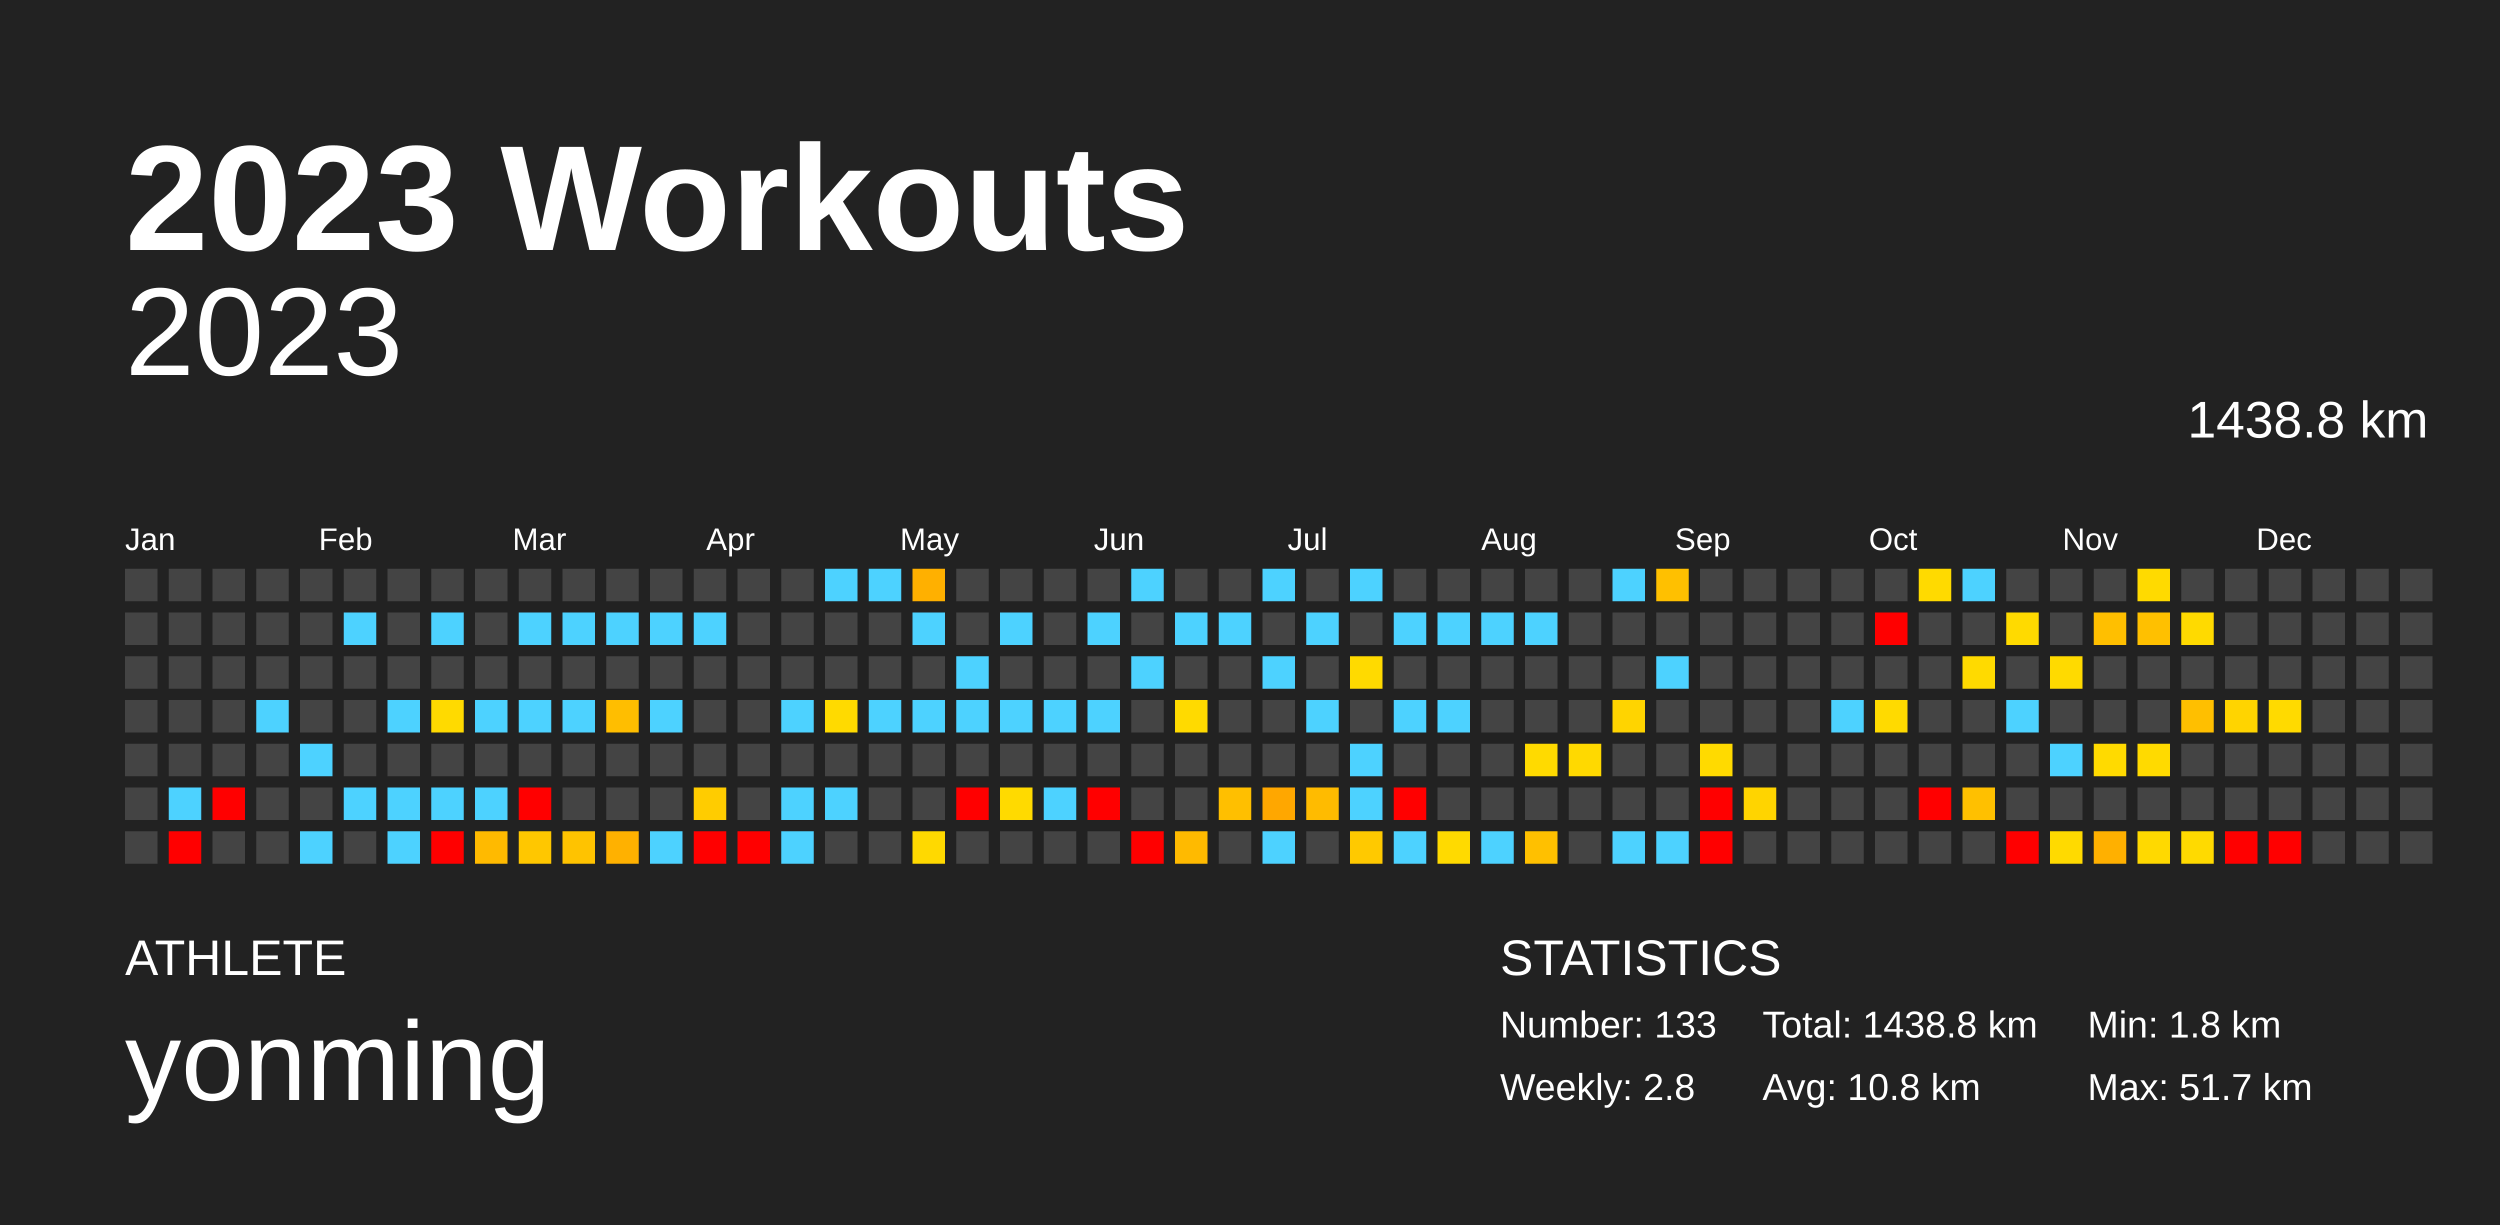
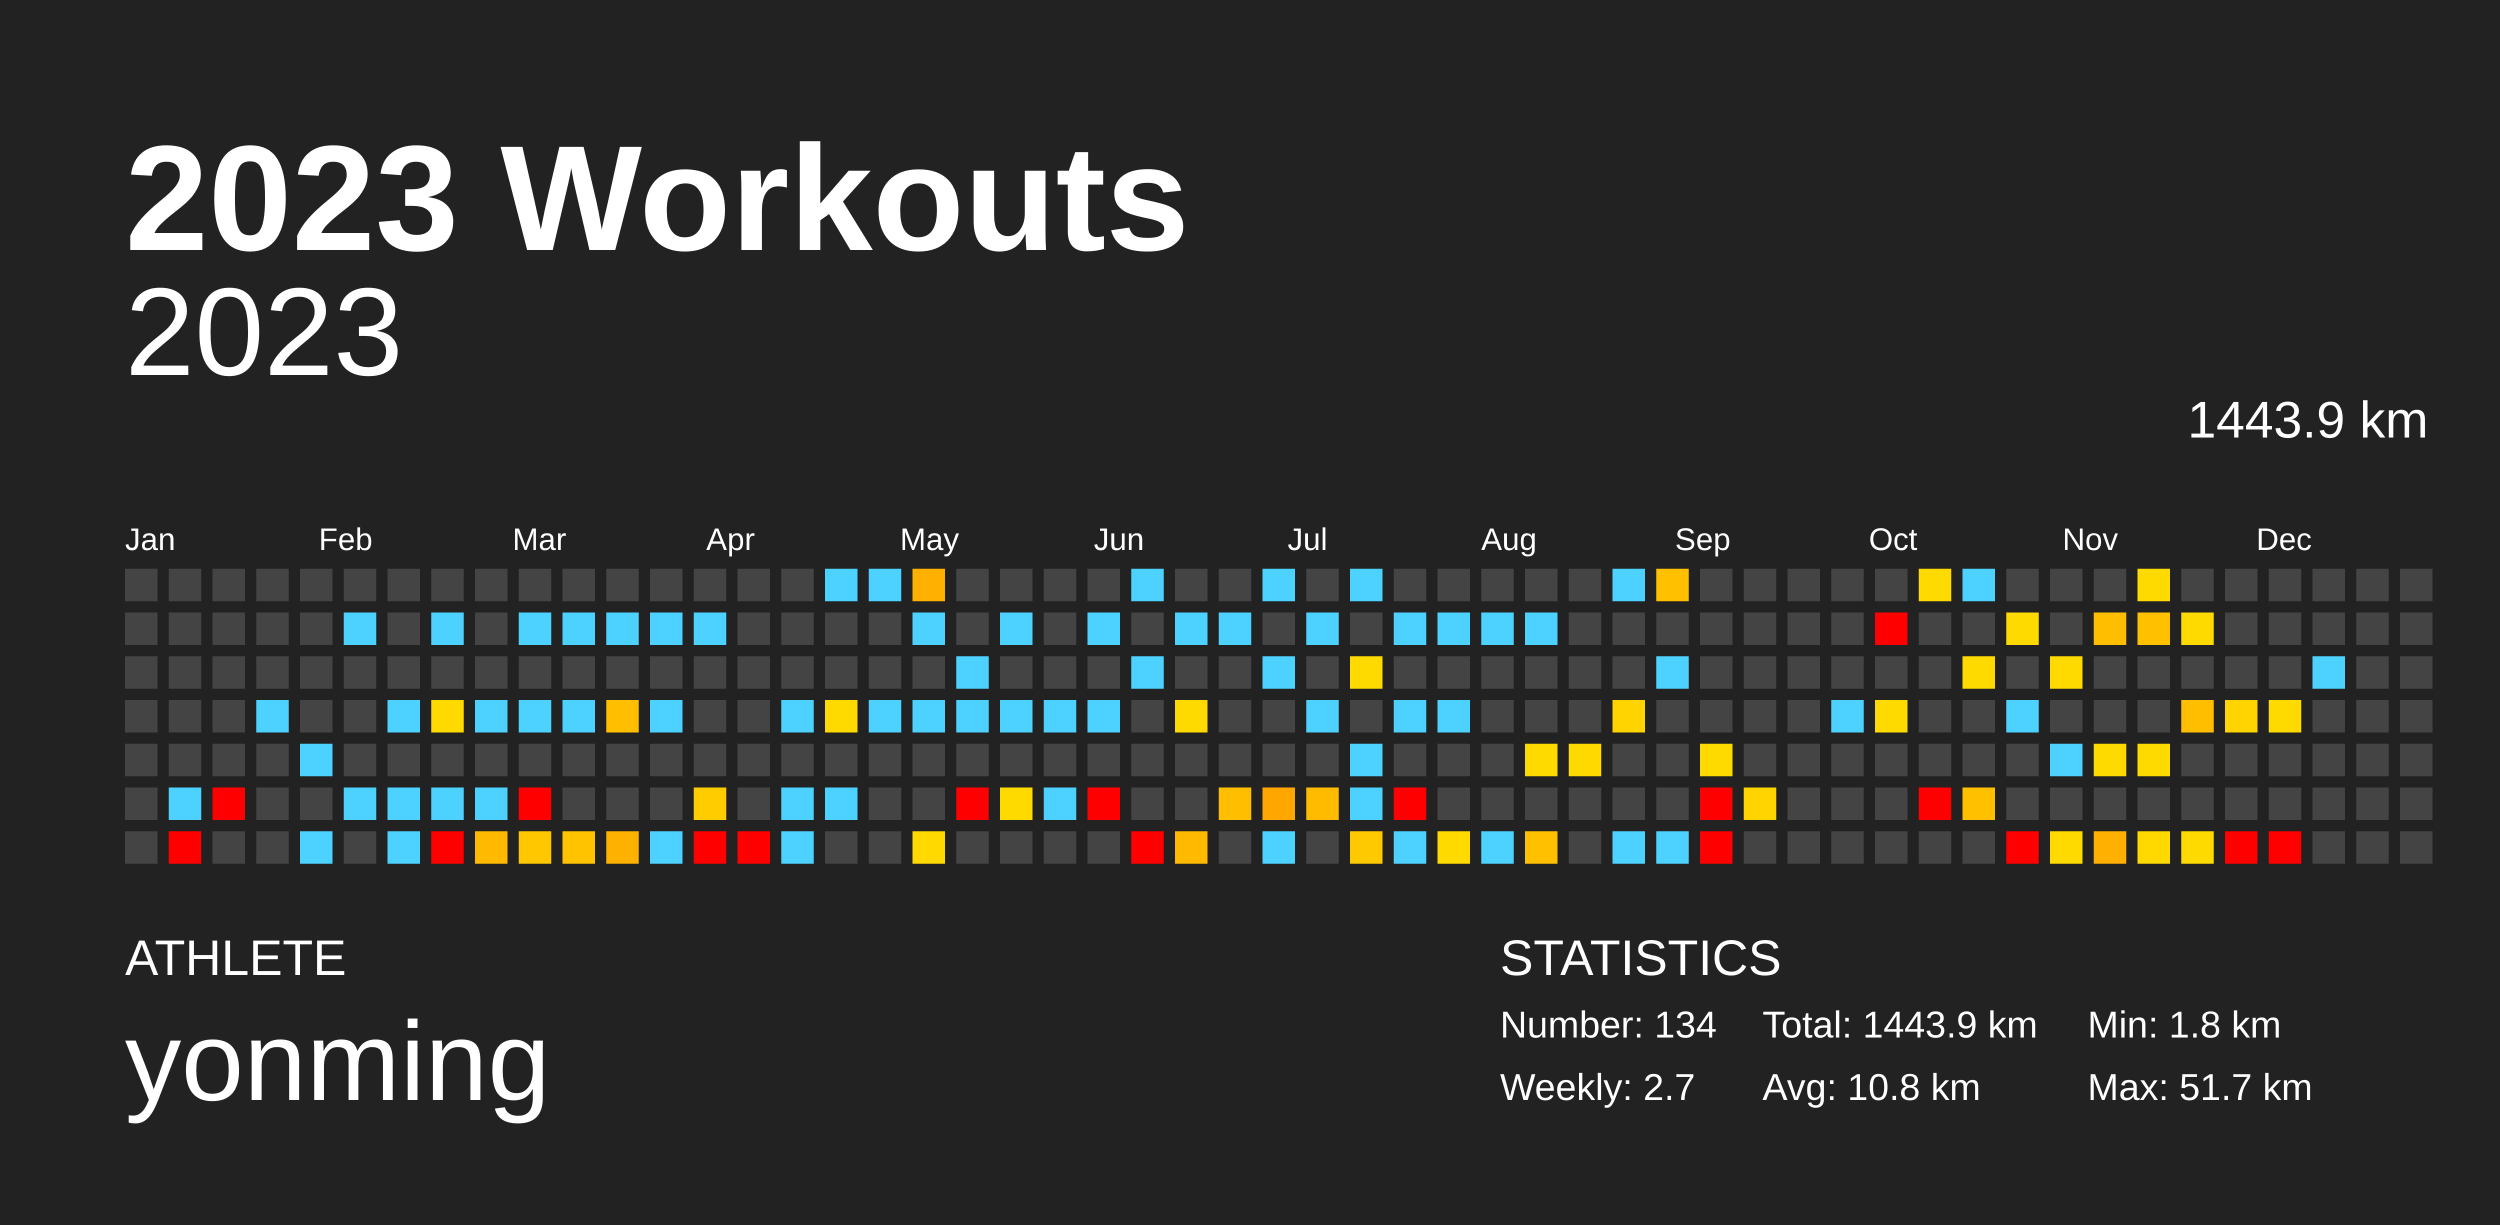
<svg xmlns="http://www.w3.org/2000/svg" baseProfile="full" height="98mm" version="1.1" viewBox="0,0,200,98" width="200mm">
  <defs />
  <rect fill="#222222" height="98" width="200" x="0" y="0" />
  <text fill="#FFFFFF" style="font-size:12px; font-family:Arial; font-weight:bold;" x="10" y="20">2023 Workouts</text>
  <text fill="#FFFFFF" style="font-size:4px; font-family:Arial" x="10" y="78">ATHLETE</text>
  <text fill="#FFFFFF" style="font-size:9px; font-family:Arial" x="10" y="88">yonming</text>
  <text fill="#FFFFFF" style="font-size:4px; font-family:Arial" x="120" y="78">STATISTICS</text>
-   <text fill="#FFFFFF" style="font-size:3px; font-family:Arial" x="120" y="83">Number: 133</text>
-   <text fill="#FFFFFF" style="font-size:3px; font-family:Arial" x="120" y="88">Weekly: 2.8</text>
-   <text fill="#FFFFFF" style="font-size:3px; font-family:Arial" x="141" y="83">Total: 1438.8 km</text>
+   <text fill="#FFFFFF" style="font-size:3px; font-family:Arial" x="120" y="83">Number: 134</text>
+   <text fill="#FFFFFF" style="font-size:3px; font-family:Arial" x="120" y="88">Weekly: 2.7</text>
+   <text fill="#FFFFFF" style="font-size:3px; font-family:Arial" x="141" y="83">Total: 1443.9 km</text>
  <text fill="#FFFFFF" style="font-size:3px; font-family:Arial" x="141" y="88">Avg: 10.8 km</text>
  <text fill="#FFFFFF" style="font-size:3px; font-family:Arial" x="167" y="83">Min: 1.8 km</text>
  <text fill="#FFFFFF" style="font-size:3px; font-family:Arial" x="167" y="88">Max: 51.7 km</text>
  <text alignment-baseline="hanging" fill="#FFFFFF" style="font-size:10.0px; font-family:Arial;" x="10" y="30">2023</text>
-   <text alignment-baseline="hanging" fill="#FFFFFF" style="font-size:4.125px; font-family:Arial;" x="175" y="35">1438.8 km</text>
+   <text alignment-baseline="hanging" fill="#FFFFFF" style="font-size:4.125px; font-family:Arial;" x="175" y="35">1443.9 km</text>
  <text fill="#FFFFFF" style="font-size:2.5px; font-family:Arial" x="10.0" y="44">Jan</text>
  <text fill="#FFFFFF" style="font-size:2.5px; font-family:Arial" x="25.5" y="44">Feb</text>
  <text fill="#FFFFFF" style="font-size:2.5px; font-family:Arial" x="41.0" y="44">Mar</text>
  <text fill="#FFFFFF" style="font-size:2.5px; font-family:Arial" x="56.5" y="44">Apr</text>
  <text fill="#FFFFFF" style="font-size:2.5px; font-family:Arial" x="72.0" y="44">May</text>
  <text fill="#FFFFFF" style="font-size:2.5px; font-family:Arial" x="87.5" y="44">Jun</text>
  <text fill="#FFFFFF" style="font-size:2.5px; font-family:Arial" x="103.0" y="44">Jul</text>
  <text fill="#FFFFFF" style="font-size:2.5px; font-family:Arial" x="118.5" y="44">Aug</text>
  <text fill="#FFFFFF" style="font-size:2.5px; font-family:Arial" x="134.0" y="44">Sep</text>
  <text fill="#FFFFFF" style="font-size:2.5px; font-family:Arial" x="149.5" y="44">Oct</text>
  <text fill="#FFFFFF" style="font-size:2.5px; font-family:Arial" x="165.0" y="44">Nov</text>
  <text fill="#FFFFFF" style="font-size:2.5px; font-family:Arial" x="180.5" y="44">Dec</text>
  <rect fill="#444444" height="2.6" width="2.6" x="10.0" y="45.5" />
  <rect fill="#444444" height="2.6" width="2.6" x="10.0" y="49.0" />
  <rect fill="#444444" height="2.6" width="2.6" x="10.0" y="52.5" />
  <rect fill="#444444" height="2.6" width="2.6" x="10.0" y="56.0" />
  <rect fill="#444444" height="2.6" width="2.6" x="10.0" y="59.5" />
  <rect fill="#444444" height="2.6" width="2.6" x="10.0" y="63.0" />
  <rect fill="#444444" height="2.6" width="2.6" x="10.0" y="66.5" />
  <rect fill="#444444" height="2.6" width="2.6" x="13.5" y="45.5" />
  <rect fill="#444444" height="2.6" width="2.6" x="13.5" y="49.0" />
  <rect fill="#444444" height="2.6" width="2.6" x="13.5" y="52.5" />
  <rect fill="#444444" height="2.6" width="2.6" x="13.5" y="56.0" />
  <rect fill="#444444" height="2.6" width="2.6" x="13.5" y="59.5" />
  <rect fill="#4dd2ff" height="2.6" width="2.6" x="13.5" y="63.0" />
  <rect fill="red" height="2.6" width="2.6" x="13.5" y="66.5" />
  <rect fill="#444444" height="2.6" width="2.6" x="17.0" y="45.5" />
  <rect fill="#444444" height="2.6" width="2.6" x="17.0" y="49.0" />
  <rect fill="#444444" height="2.6" width="2.6" x="17.0" y="52.5" />
  <rect fill="#444444" height="2.6" width="2.6" x="17.0" y="56.0" />
  <rect fill="#444444" height="2.6" width="2.6" x="17.0" y="59.5" />
  <rect fill="red" height="2.6" width="2.6" x="17.0" y="63.0" />
  <rect fill="#444444" height="2.6" width="2.6" x="17.0" y="66.5" />
  <rect fill="#444444" height="2.6" width="2.6" x="20.5" y="45.5" />
  <rect fill="#444444" height="2.6" width="2.6" x="20.5" y="49.0" />
  <rect fill="#444444" height="2.6" width="2.6" x="20.5" y="52.5" />
  <rect fill="#4dd2ff" height="2.6" width="2.6" x="20.5" y="56.0" />
  <rect fill="#444444" height="2.6" width="2.6" x="20.5" y="59.5" />
  <rect fill="#444444" height="2.6" width="2.6" x="20.5" y="63.0" />
  <rect fill="#444444" height="2.6" width="2.6" x="20.5" y="66.5" />
  <rect fill="#444444" height="2.6" width="2.6" x="24.0" y="45.5" />
  <rect fill="#444444" height="2.6" width="2.6" x="24.0" y="49.0" />
  <rect fill="#444444" height="2.6" width="2.6" x="24.0" y="52.5" />
  <rect fill="#444444" height="2.6" width="2.6" x="24.0" y="56.0" />
  <rect fill="#4dd2ff" height="2.6" width="2.6" x="24.0" y="59.5" />
  <rect fill="#444444" height="2.6" width="2.6" x="24.0" y="63.0" />
  <rect fill="#4dd2ff" height="2.6" width="2.6" x="24.0" y="66.5" />
  <rect fill="#444444" height="2.6" width="2.6" x="27.5" y="45.5" />
  <rect fill="#4dd2ff" height="2.6" width="2.6" x="27.5" y="49.0" />
  <rect fill="#444444" height="2.6" width="2.6" x="27.5" y="52.5" />
  <rect fill="#444444" height="2.6" width="2.6" x="27.5" y="56.0" />
  <rect fill="#444444" height="2.6" width="2.6" x="27.5" y="59.5" />
  <rect fill="#4dd2ff" height="2.6" width="2.6" x="27.5" y="63.0" />
  <rect fill="#444444" height="2.6" width="2.6" x="27.5" y="66.5" />
  <rect fill="#444444" height="2.6" width="2.6" x="31.0" y="45.5" />
  <rect fill="#444444" height="2.6" width="2.6" x="31.0" y="49.0" />
  <rect fill="#444444" height="2.6" width="2.6" x="31.0" y="52.5" />
  <rect fill="#4dd2ff" height="2.6" width="2.6" x="31.0" y="56.0" />
  <rect fill="#444444" height="2.6" width="2.6" x="31.0" y="59.5" />
  <rect fill="#4dd2ff" height="2.6" width="2.6" x="31.0" y="63.0" />
  <rect fill="#4dd2ff" height="2.6" width="2.6" x="31.0" y="66.5" />
  <rect fill="#444444" height="2.6" width="2.6" x="34.5" y="45.5" />
  <rect fill="#4dd2ff" height="2.6" width="2.6" x="34.5" y="49.0" />
  <rect fill="#444444" height="2.6" width="2.6" x="34.5" y="52.5" />
  <rect fill="#ffda00" height="2.6" width="2.6" x="34.5" y="56.0" />
  <rect fill="#444444" height="2.6" width="2.6" x="34.5" y="59.5" />
  <rect fill="#4dd2ff" height="2.6" width="2.6" x="34.5" y="63.0" />
  <rect fill="red" height="2.6" width="2.6" x="34.5" y="66.5" />
  <rect fill="#444444" height="2.6" width="2.6" x="38.0" y="45.5" />
  <rect fill="#444444" height="2.6" width="2.6" x="38.0" y="49.0" />
  <rect fill="#444444" height="2.6" width="2.6" x="38.0" y="52.5" />
  <rect fill="#4dd2ff" height="2.6" width="2.6" x="38.0" y="56.0" />
  <rect fill="#444444" height="2.6" width="2.6" x="38.0" y="59.5" />
  <rect fill="#4dd2ff" height="2.6" width="2.6" x="38.0" y="63.0" />
  <rect fill="#ffba00" height="2.6" width="2.6" x="38.0" y="66.5" />
  <rect fill="#444444" height="2.6" width="2.6" x="41.5" y="45.5" />
  <rect fill="#4dd2ff" height="2.6" width="2.6" x="41.5" y="49.0" />
  <rect fill="#444444" height="2.6" width="2.6" x="41.5" y="52.5" />
  <rect fill="#4dd2ff" height="2.6" width="2.6" x="41.5" y="56.0" />
  <rect fill="#444444" height="2.6" width="2.6" x="41.5" y="59.5" />
  <rect fill="red" height="2.6" width="2.6" x="41.5" y="63.0" />
  <rect fill="#ffc700" height="2.6" width="2.6" x="41.5" y="66.5" />
  <rect fill="#444444" height="2.6" width="2.6" x="45.0" y="45.5" />
  <rect fill="#4dd2ff" height="2.6" width="2.6" x="45.0" y="49.0" />
  <rect fill="#444444" height="2.6" width="2.6" x="45.0" y="52.5" />
  <rect fill="#4dd2ff" height="2.6" width="2.6" x="45.0" y="56.0" />
  <rect fill="#444444" height="2.6" width="2.6" x="45.0" y="59.5" />
  <rect fill="#444444" height="2.6" width="2.6" x="45.0" y="63.0" />
  <rect fill="#ffc300" height="2.6" width="2.6" x="45.0" y="66.5" />
  <rect fill="#444444" height="2.6" width="2.6" x="48.5" y="45.5" />
  <rect fill="#4dd2ff" height="2.6" width="2.6" x="48.5" y="49.0" />
  <rect fill="#444444" height="2.6" width="2.6" x="48.5" y="52.5" />
  <rect fill="#ffbe00" height="2.6" width="2.6" x="48.5" y="56.0" />
  <rect fill="#444444" height="2.6" width="2.6" x="48.5" y="59.5" />
  <rect fill="#444444" height="2.6" width="2.6" x="48.5" y="63.0" />
  <rect fill="#ffb100" height="2.6" width="2.6" x="48.5" y="66.5" />
  <rect fill="#444444" height="2.6" width="2.6" x="52.0" y="45.5" />
  <rect fill="#4dd2ff" height="2.6" width="2.6" x="52.0" y="49.0" />
  <rect fill="#444444" height="2.6" width="2.6" x="52.0" y="52.5" />
  <rect fill="#4dd2ff" height="2.6" width="2.6" x="52.0" y="56.0" />
  <rect fill="#444444" height="2.6" width="2.6" x="52.0" y="59.5" />
  <rect fill="#444444" height="2.6" width="2.6" x="52.0" y="63.0" />
  <rect fill="#4dd2ff" height="2.6" width="2.6" x="52.0" y="66.5" />
  <rect fill="#444444" height="2.6" width="2.6" x="55.5" y="45.5" />
  <rect fill="#4dd2ff" height="2.6" width="2.6" x="55.5" y="49.0" />
  <rect fill="#444444" height="2.6" width="2.6" x="55.5" y="52.5" />
  <rect fill="#444444" height="2.6" width="2.6" x="55.5" y="56.0" />
  <rect fill="#444444" height="2.6" width="2.6" x="55.5" y="59.5" />
  <rect fill="#ffcc00" height="2.6" width="2.6" x="55.5" y="63.0" />
  <rect fill="red" height="2.6" width="2.6" x="55.5" y="66.5" />
  <rect fill="#444444" height="2.6" width="2.6" x="59.0" y="45.5" />
  <rect fill="#444444" height="2.6" width="2.6" x="59.0" y="49.0" />
  <rect fill="#444444" height="2.6" width="2.6" x="59.0" y="52.5" />
  <rect fill="#444444" height="2.6" width="2.6" x="59.0" y="56.0" />
  <rect fill="#444444" height="2.6" width="2.6" x="59.0" y="59.5" />
  <rect fill="#444444" height="2.6" width="2.6" x="59.0" y="63.0" />
  <rect fill="red" height="2.6" width="2.6" x="59.0" y="66.5" />
  <rect fill="#444444" height="2.6" width="2.6" x="62.5" y="45.5" />
  <rect fill="#444444" height="2.6" width="2.6" x="62.5" y="49.0" />
  <rect fill="#444444" height="2.6" width="2.6" x="62.5" y="52.5" />
  <rect fill="#4dd2ff" height="2.6" width="2.6" x="62.5" y="56.0" />
  <rect fill="#444444" height="2.6" width="2.6" x="62.5" y="59.5" />
  <rect fill="#4dd2ff" height="2.6" width="2.6" x="62.5" y="63.0" />
  <rect fill="#4dd2ff" height="2.6" width="2.6" x="62.5" y="66.5" />
  <rect fill="#4dd2ff" height="2.6" width="2.6" x="66.0" y="45.5" />
  <rect fill="#444444" height="2.6" width="2.6" x="66.0" y="49.0" />
  <rect fill="#444444" height="2.6" width="2.6" x="66.0" y="52.5" />
  <rect fill="#ffda00" height="2.6" width="2.6" x="66.0" y="56.0" />
  <rect fill="#444444" height="2.6" width="2.6" x="66.0" y="59.5" />
  <rect fill="#4dd2ff" height="2.6" width="2.6" x="66.0" y="63.0" />
  <rect fill="#444444" height="2.6" width="2.6" x="66.0" y="66.5" />
  <rect fill="#4dd2ff" height="2.6" width="2.6" x="69.5" y="45.5" />
  <rect fill="#444444" height="2.6" width="2.6" x="69.5" y="49.0" />
  <rect fill="#444444" height="2.6" width="2.6" x="69.5" y="52.5" />
  <rect fill="#4dd2ff" height="2.6" width="2.6" x="69.5" y="56.0" />
  <rect fill="#444444" height="2.6" width="2.6" x="69.5" y="59.5" />
  <rect fill="#444444" height="2.6" width="2.6" x="69.5" y="63.0" />
  <rect fill="#444444" height="2.6" width="2.6" x="69.5" y="66.5" />
  <rect fill="#ffb000" height="2.6" width="2.6" x="73.0" y="45.5" />
  <rect fill="#4dd2ff" height="2.6" width="2.6" x="73.0" y="49.0" />
  <rect fill="#444444" height="2.6" width="2.6" x="73.0" y="52.5" />
  <rect fill="#4dd2ff" height="2.6" width="2.6" x="73.0" y="56.0" />
  <rect fill="#444444" height="2.6" width="2.6" x="73.0" y="59.5" />
  <rect fill="#444444" height="2.6" width="2.6" x="73.0" y="63.0" />
  <rect fill="#ffd900" height="2.6" width="2.6" x="73.0" y="66.5" />
  <rect fill="#444444" height="2.6" width="2.6" x="76.5" y="45.5" />
  <rect fill="#444444" height="2.6" width="2.6" x="76.5" y="49.0" />
  <rect fill="#4dd2ff" height="2.6" width="2.6" x="76.5" y="52.5" />
  <rect fill="#4dd2ff" height="2.6" width="2.6" x="76.5" y="56.0" />
  <rect fill="#444444" height="2.6" width="2.6" x="76.5" y="59.5" />
  <rect fill="red" height="2.6" width="2.6" x="76.5" y="63.0" />
  <rect fill="#444444" height="2.6" width="2.6" x="76.5" y="66.5" />
  <rect fill="#444444" height="2.6" width="2.6" x="80.0" y="45.5" />
  <rect fill="#4dd2ff" height="2.6" width="2.6" x="80.0" y="49.0" />
  <rect fill="#444444" height="2.6" width="2.6" x="80.0" y="52.5" />
  <rect fill="#4dd2ff" height="2.6" width="2.6" x="80.0" y="56.0" />
  <rect fill="#444444" height="2.6" width="2.6" x="80.0" y="59.5" />
  <rect fill="#ffda00" height="2.6" width="2.6" x="80.0" y="63.0" />
  <rect fill="#444444" height="2.6" width="2.6" x="80.0" y="66.5" />
  <rect fill="#444444" height="2.6" width="2.6" x="83.5" y="45.5" />
  <rect fill="#444444" height="2.6" width="2.6" x="83.5" y="49.0" />
  <rect fill="#444444" height="2.6" width="2.6" x="83.5" y="52.5" />
  <rect fill="#4dd2ff" height="2.6" width="2.6" x="83.5" y="56.0" />
  <rect fill="#444444" height="2.6" width="2.6" x="83.5" y="59.5" />
  <rect fill="#4dd2ff" height="2.6" width="2.6" x="83.5" y="63.0" />
  <rect fill="#444444" height="2.6" width="2.6" x="83.5" y="66.5" />
  <rect fill="#444444" height="2.6" width="2.6" x="87.0" y="45.5" />
  <rect fill="#4dd2ff" height="2.6" width="2.6" x="87.0" y="49.0" />
  <rect fill="#444444" height="2.6" width="2.6" x="87.0" y="52.5" />
  <rect fill="#4dd2ff" height="2.6" width="2.6" x="87.0" y="56.0" />
  <rect fill="#444444" height="2.6" width="2.6" x="87.0" y="59.5" />
  <rect fill="red" height="2.6" width="2.6" x="87.0" y="63.0" />
  <rect fill="#444444" height="2.6" width="2.6" x="87.0" y="66.5" />
  <rect fill="#4dd2ff" height="2.6" width="2.6" x="90.5" y="45.5" />
  <rect fill="#444444" height="2.6" width="2.6" x="90.5" y="49.0" />
  <rect fill="#4dd2ff" height="2.6" width="2.6" x="90.5" y="52.5" />
  <rect fill="#444444" height="2.6" width="2.6" x="90.5" y="56.0" />
  <rect fill="#444444" height="2.6" width="2.6" x="90.5" y="59.5" />
  <rect fill="#444444" height="2.6" width="2.6" x="90.5" y="63.0" />
  <rect fill="red" height="2.6" width="2.6" x="90.5" y="66.5" />
  <rect fill="#444444" height="2.6" width="2.6" x="94.0" y="45.5" />
  <rect fill="#4dd2ff" height="2.6" width="2.6" x="94.0" y="49.0" />
  <rect fill="#444444" height="2.6" width="2.6" x="94.0" y="52.5" />
  <rect fill="#ffda00" height="2.6" width="2.6" x="94.0" y="56.0" />
  <rect fill="#444444" height="2.6" width="2.6" x="94.0" y="59.5" />
  <rect fill="#444444" height="2.6" width="2.6" x="94.0" y="63.0" />
  <rect fill="#ffba00" height="2.6" width="2.6" x="94.0" y="66.5" />
  <rect fill="#444444" height="2.6" width="2.6" x="97.5" y="45.5" />
  <rect fill="#4dd2ff" height="2.6" width="2.6" x="97.5" y="49.0" />
  <rect fill="#444444" height="2.6" width="2.6" x="97.5" y="52.5" />
  <rect fill="#444444" height="2.6" width="2.6" x="97.5" y="56.0" />
  <rect fill="#444444" height="2.6" width="2.6" x="97.5" y="59.5" />
  <rect fill="#ffbf00" height="2.6" width="2.6" x="97.5" y="63.0" />
  <rect fill="#444444" height="2.6" width="2.6" x="97.5" y="66.5" />
  <rect fill="#4dd2ff" height="2.6" width="2.6" x="101.0" y="45.5" />
  <rect fill="#444444" height="2.6" width="2.6" x="101.0" y="49.0" />
  <rect fill="#4dd2ff" height="2.6" width="2.6" x="101.0" y="52.5" />
  <rect fill="#444444" height="2.6" width="2.6" x="101.0" y="56.0" />
  <rect fill="#444444" height="2.6" width="2.6" x="101.0" y="59.5" />
  <rect fill="#ffa700" height="2.6" width="2.6" x="101.0" y="63.0" />
  <rect fill="#4dd2ff" height="2.6" width="2.6" x="101.0" y="66.5" />
  <rect fill="#444444" height="2.6" width="2.6" x="104.5" y="45.5" />
  <rect fill="#4dd2ff" height="2.6" width="2.6" x="104.5" y="49.0" />
  <rect fill="#444444" height="2.6" width="2.6" x="104.5" y="52.5" />
  <rect fill="#4dd2ff" height="2.6" width="2.6" x="104.5" y="56.0" />
  <rect fill="#444444" height="2.6" width="2.6" x="104.5" y="59.5" />
  <rect fill="#ffbb00" height="2.6" width="2.6" x="104.5" y="63.0" />
  <rect fill="#444444" height="2.6" width="2.6" x="104.5" y="66.5" />
  <rect fill="#4dd2ff" height="2.6" width="2.6" x="108.0" y="45.5" />
  <rect fill="#444444" height="2.6" width="2.6" x="108.0" y="49.0" />
  <rect fill="#ffda00" height="2.6" width="2.6" x="108.0" y="52.5" />
  <rect fill="#444444" height="2.6" width="2.6" x="108.0" y="56.0" />
  <rect fill="#4dd2ff" height="2.6" width="2.6" x="108.0" y="59.5" />
  <rect fill="#4dd2ff" height="2.6" width="2.6" x="108.0" y="63.0" />
  <rect fill="#ffc900" height="2.6" width="2.6" x="108.0" y="66.5" />
  <rect fill="#444444" height="2.6" width="2.6" x="111.5" y="45.5" />
  <rect fill="#4dd2ff" height="2.6" width="2.6" x="111.5" y="49.0" />
  <rect fill="#444444" height="2.6" width="2.6" x="111.5" y="52.5" />
  <rect fill="#4dd2ff" height="2.6" width="2.6" x="111.5" y="56.0" />
  <rect fill="#444444" height="2.6" width="2.6" x="111.5" y="59.5" />
  <rect fill="red" height="2.6" width="2.6" x="111.5" y="63.0" />
  <rect fill="#4dd2ff" height="2.6" width="2.6" x="111.5" y="66.5" />
  <rect fill="#444444" height="2.6" width="2.6" x="115.0" y="45.5" />
  <rect fill="#4dd2ff" height="2.6" width="2.6" x="115.0" y="49.0" />
  <rect fill="#444444" height="2.6" width="2.6" x="115.0" y="52.5" />
  <rect fill="#4dd2ff" height="2.6" width="2.6" x="115.0" y="56.0" />
  <rect fill="#444444" height="2.6" width="2.6" x="115.0" y="59.5" />
  <rect fill="#444444" height="2.6" width="2.6" x="115.0" y="63.0" />
  <rect fill="#ffda00" height="2.6" width="2.6" x="115.0" y="66.5" />
  <rect fill="#444444" height="2.6" width="2.6" x="118.5" y="45.5" />
  <rect fill="#4dd2ff" height="2.6" width="2.6" x="118.5" y="49.0" />
  <rect fill="#444444" height="2.6" width="2.6" x="118.5" y="52.5" />
  <rect fill="#444444" height="2.6" width="2.6" x="118.5" y="56.0" />
  <rect fill="#444444" height="2.6" width="2.6" x="118.5" y="59.5" />
  <rect fill="#444444" height="2.6" width="2.6" x="118.5" y="63.0" />
  <rect fill="#4dd2ff" height="2.6" width="2.6" x="118.5" y="66.5" />
  <rect fill="#444444" height="2.6" width="2.6" x="122.0" y="45.5" />
  <rect fill="#4dd2ff" height="2.6" width="2.6" x="122.0" y="49.0" />
  <rect fill="#444444" height="2.6" width="2.6" x="122.0" y="52.5" />
  <rect fill="#444444" height="2.6" width="2.6" x="122.0" y="56.0" />
  <rect fill="#ffda00" height="2.6" width="2.6" x="122.0" y="59.5" />
  <rect fill="#444444" height="2.6" width="2.6" x="122.0" y="63.0" />
  <rect fill="#ffc000" height="2.6" width="2.6" x="122.0" y="66.5" />
  <rect fill="#444444" height="2.6" width="2.6" x="125.5" y="45.5" />
  <rect fill="#444444" height="2.6" width="2.6" x="125.5" y="49.0" />
  <rect fill="#444444" height="2.6" width="2.6" x="125.5" y="52.5" />
  <rect fill="#444444" height="2.6" width="2.6" x="125.5" y="56.0" />
  <rect fill="#ffd900" height="2.6" width="2.6" x="125.5" y="59.5" />
  <rect fill="#444444" height="2.6" width="2.6" x="125.5" y="63.0" />
  <rect fill="#444444" height="2.6" width="2.6" x="125.5" y="66.5" />
  <rect fill="#4dd2ff" height="2.6" width="2.6" x="129.0" y="45.5" />
  <rect fill="#444444" height="2.6" width="2.6" x="129.0" y="49.0" />
  <rect fill="#444444" height="2.6" width="2.6" x="129.0" y="52.5" />
  <rect fill="#ffd400" height="2.6" width="2.6" x="129.0" y="56.0" />
  <rect fill="#444444" height="2.6" width="2.6" x="129.0" y="59.5" />
  <rect fill="#444444" height="2.6" width="2.6" x="129.0" y="63.0" />
  <rect fill="#4dd2ff" height="2.6" width="2.6" x="129.0" y="66.5" />
  <rect fill="#ffc000" height="2.6" width="2.6" x="132.5" y="45.5" />
  <rect fill="#444444" height="2.6" width="2.6" x="132.5" y="49.0" />
  <rect fill="#4dd2ff" height="2.6" width="2.6" x="132.5" y="52.5" />
  <rect fill="#444444" height="2.6" width="2.6" x="132.5" y="56.0" />
  <rect fill="#444444" height="2.6" width="2.6" x="132.5" y="59.5" />
  <rect fill="#444444" height="2.6" width="2.6" x="132.5" y="63.0" />
  <rect fill="#4dd2ff" height="2.6" width="2.6" x="132.5" y="66.5" />
  <rect fill="#444444" height="2.6" width="2.6" x="136.0" y="45.5" />
  <rect fill="#444444" height="2.6" width="2.6" x="136.0" y="49.0" />
  <rect fill="#444444" height="2.6" width="2.6" x="136.0" y="52.5" />
  <rect fill="#444444" height="2.6" width="2.6" x="136.0" y="56.0" />
  <rect fill="#ffda00" height="2.6" width="2.6" x="136.0" y="59.5" />
  <rect fill="red" height="2.6" width="2.6" x="136.0" y="63.0" />
  <rect fill="red" height="2.6" width="2.6" x="136.0" y="66.5" />
  <rect fill="#444444" height="2.6" width="2.6" x="139.5" y="45.5" />
  <rect fill="#444444" height="2.6" width="2.6" x="139.5" y="49.0" />
  <rect fill="#444444" height="2.6" width="2.6" x="139.5" y="52.5" />
  <rect fill="#444444" height="2.6" width="2.6" x="139.5" y="56.0" />
  <rect fill="#444444" height="2.6" width="2.6" x="139.5" y="59.5" />
  <rect fill="#ffd400" height="2.6" width="2.6" x="139.5" y="63.0" />
  <rect fill="#444444" height="2.6" width="2.6" x="139.5" y="66.5" />
  <rect fill="#444444" height="2.6" width="2.6" x="143.0" y="45.5" />
  <rect fill="#444444" height="2.6" width="2.6" x="143.0" y="49.0" />
  <rect fill="#444444" height="2.6" width="2.6" x="143.0" y="52.5" />
  <rect fill="#444444" height="2.6" width="2.6" x="143.0" y="56.0" />
  <rect fill="#444444" height="2.6" width="2.6" x="143.0" y="59.5" />
  <rect fill="#444444" height="2.6" width="2.6" x="143.0" y="63.0" />
  <rect fill="#444444" height="2.6" width="2.6" x="143.0" y="66.5" />
  <rect fill="#444444" height="2.6" width="2.6" x="146.5" y="45.5" />
  <rect fill="#444444" height="2.6" width="2.6" x="146.5" y="49.0" />
  <rect fill="#444444" height="2.6" width="2.6" x="146.5" y="52.5" />
  <rect fill="#4dd2ff" height="2.6" width="2.6" x="146.5" y="56.0" />
  <rect fill="#444444" height="2.6" width="2.6" x="146.5" y="59.5" />
  <rect fill="#444444" height="2.6" width="2.6" x="146.5" y="63.0" />
  <rect fill="#444444" height="2.6" width="2.6" x="146.5" y="66.5" />
  <rect fill="#444444" height="2.6" width="2.6" x="150.0" y="45.5" />
  <rect fill="red" height="2.6" width="2.6" x="150.0" y="49.0" />
  <rect fill="#444444" height="2.6" width="2.6" x="150.0" y="52.5" />
  <rect fill="#ffda00" height="2.6" width="2.6" x="150.0" y="56.0" />
  <rect fill="#444444" height="2.6" width="2.6" x="150.0" y="59.5" />
  <rect fill="#444444" height="2.6" width="2.6" x="150.0" y="63.0" />
  <rect fill="#444444" height="2.6" width="2.6" x="150.0" y="66.5" />
  <rect fill="#ffda00" height="2.6" width="2.6" x="153.5" y="45.5" />
  <rect fill="#444444" height="2.6" width="2.6" x="153.5" y="49.0" />
  <rect fill="#444444" height="2.6" width="2.6" x="153.5" y="52.5" />
  <rect fill="#444444" height="2.6" width="2.6" x="153.5" y="56.0" />
  <rect fill="#444444" height="2.6" width="2.6" x="153.5" y="59.5" />
  <rect fill="red" height="2.6" width="2.6" x="153.5" y="63.0" />
  <rect fill="#444444" height="2.6" width="2.6" x="153.5" y="66.5" />
  <rect fill="#4dd2ff" height="2.6" width="2.6" x="157.0" y="45.5" />
  <rect fill="#444444" height="2.6" width="2.6" x="157.0" y="49.0" />
  <rect fill="#ffda00" height="2.6" width="2.6" x="157.0" y="52.5" />
  <rect fill="#444444" height="2.6" width="2.6" x="157.0" y="56.0" />
  <rect fill="#444444" height="2.6" width="2.6" x="157.0" y="59.5" />
  <rect fill="#ffc000" height="2.6" width="2.6" x="157.0" y="63.0" />
  <rect fill="#444444" height="2.6" width="2.6" x="157.0" y="66.5" />
  <rect fill="#444444" height="2.6" width="2.6" x="160.5" y="45.5" />
  <rect fill="#ffda00" height="2.6" width="2.6" x="160.5" y="49.0" />
  <rect fill="#444444" height="2.6" width="2.6" x="160.5" y="52.5" />
  <rect fill="#4dd2ff" height="2.6" width="2.6" x="160.5" y="56.0" />
  <rect fill="#444444" height="2.6" width="2.6" x="160.5" y="59.5" />
  <rect fill="#444444" height="2.6" width="2.6" x="160.5" y="63.0" />
  <rect fill="red" height="2.6" width="2.6" x="160.5" y="66.5" />
  <rect fill="#444444" height="2.6" width="2.6" x="164.0" y="45.5" />
  <rect fill="#444444" height="2.6" width="2.6" x="164.0" y="49.0" />
  <rect fill="#ffda00" height="2.6" width="2.6" x="164.0" y="52.5" />
  <rect fill="#444444" height="2.6" width="2.6" x="164.0" y="56.0" />
  <rect fill="#4dd2ff" height="2.6" width="2.6" x="164.0" y="59.5" />
  <rect fill="#444444" height="2.6" width="2.6" x="164.0" y="63.0" />
  <rect fill="#ffda00" height="2.6" width="2.6" x="164.0" y="66.5" />
  <rect fill="#444444" height="2.6" width="2.6" x="167.5" y="45.5" />
  <rect fill="#ffbf00" height="2.6" width="2.6" x="167.5" y="49.0" />
  <rect fill="#444444" height="2.6" width="2.6" x="167.5" y="52.5" />
  <rect fill="#444444" height="2.6" width="2.6" x="167.5" y="56.0" />
  <rect fill="#ffda00" height="2.6" width="2.6" x="167.5" y="59.5" />
  <rect fill="#444444" height="2.6" width="2.6" x="167.5" y="63.0" />
  <rect fill="#ffb000" height="2.6" width="2.6" x="167.5" y="66.5" />
  <rect fill="#ffda00" height="2.6" width="2.6" x="171.0" y="45.5" />
  <rect fill="#ffc000" height="2.6" width="2.6" x="171.0" y="49.0" />
  <rect fill="#444444" height="2.6" width="2.6" x="171.0" y="52.5" />
  <rect fill="#444444" height="2.6" width="2.6" x="171.0" y="56.0" />
  <rect fill="#ffda00" height="2.6" width="2.6" x="171.0" y="59.5" />
  <rect fill="#444444" height="2.6" width="2.6" x="171.0" y="63.0" />
  <rect fill="#ffd900" height="2.6" width="2.6" x="171.0" y="66.5" />
  <rect fill="#444444" height="2.6" width="2.6" x="174.5" y="45.5" />
  <rect fill="#ffda00" height="2.6" width="2.6" x="174.5" y="49.0" />
  <rect fill="#444444" height="2.6" width="2.6" x="174.5" y="52.5" />
  <rect fill="#ffbf00" height="2.6" width="2.6" x="174.5" y="56.0" />
  <rect fill="#444444" height="2.6" width="2.6" x="174.5" y="59.5" />
  <rect fill="#444444" height="2.6" width="2.6" x="174.5" y="63.0" />
  <rect fill="#ffda00" height="2.6" width="2.6" x="174.5" y="66.5" />
  <rect fill="#444444" height="2.6" width="2.6" x="178.0" y="45.5" />
  <rect fill="#444444" height="2.6" width="2.6" x="178.0" y="49.0" />
  <rect fill="#444444" height="2.6" width="2.6" x="178.0" y="52.5" />
  <rect fill="#ffd400" height="2.6" width="2.6" x="178.0" y="56.0" />
  <rect fill="#444444" height="2.6" width="2.6" x="178.0" y="59.5" />
  <rect fill="#444444" height="2.6" width="2.6" x="178.0" y="63.0" />
  <rect fill="red" height="2.6" width="2.6" x="178.0" y="66.5" />
  <rect fill="#444444" height="2.6" width="2.6" x="181.5" y="45.5" />
  <rect fill="#444444" height="2.6" width="2.6" x="181.5" y="49.0" />
  <rect fill="#444444" height="2.6" width="2.6" x="181.5" y="52.5" />
  <rect fill="#ffda00" height="2.6" width="2.6" x="181.5" y="56.0" />
  <rect fill="#444444" height="2.6" width="2.6" x="181.5" y="59.5" />
  <rect fill="#444444" height="2.6" width="2.6" x="181.5" y="63.0" />
  <rect fill="red" height="2.6" width="2.6" x="181.5" y="66.5" />
  <rect fill="#444444" height="2.6" width="2.6" x="185.0" y="45.5" />
  <rect fill="#444444" height="2.6" width="2.6" x="185.0" y="49.0" />
-   <rect fill="#444444" height="2.6" width="2.6" x="185.0" y="52.5" />
+   <rect fill="#4dd2ff" height="2.6" width="2.6" x="185.0" y="52.5" />
  <rect fill="#444444" height="2.6" width="2.6" x="185.0" y="56.0" />
  <rect fill="#444444" height="2.6" width="2.6" x="185.0" y="59.5" />
  <rect fill="#444444" height="2.6" width="2.6" x="185.0" y="63.0" />
  <rect fill="#444444" height="2.6" width="2.6" x="185.0" y="66.5" />
  <rect fill="#444444" height="2.6" width="2.6" x="188.5" y="45.5" />
  <rect fill="#444444" height="2.6" width="2.6" x="188.5" y="49.0" />
  <rect fill="#444444" height="2.6" width="2.6" x="188.5" y="52.5" />
  <rect fill="#444444" height="2.6" width="2.6" x="188.5" y="56.0" />
  <rect fill="#444444" height="2.6" width="2.6" x="188.5" y="59.5" />
  <rect fill="#444444" height="2.6" width="2.6" x="188.5" y="63.0" />
  <rect fill="#444444" height="2.6" width="2.6" x="188.5" y="66.5" />
  <rect fill="#444444" height="2.6" width="2.6" x="192.0" y="45.5" />
  <rect fill="#444444" height="2.6" width="2.6" x="192.0" y="49.0" />
  <rect fill="#444444" height="2.6" width="2.6" x="192.0" y="52.5" />
  <rect fill="#444444" height="2.6" width="2.6" x="192.0" y="56.0" />
  <rect fill="#444444" height="2.6" width="2.6" x="192.0" y="59.5" />
  <rect fill="#444444" height="2.6" width="2.6" x="192.0" y="63.0" />
  <rect fill="#444444" height="2.6" width="2.6" x="192.0" y="66.5" />
</svg>
